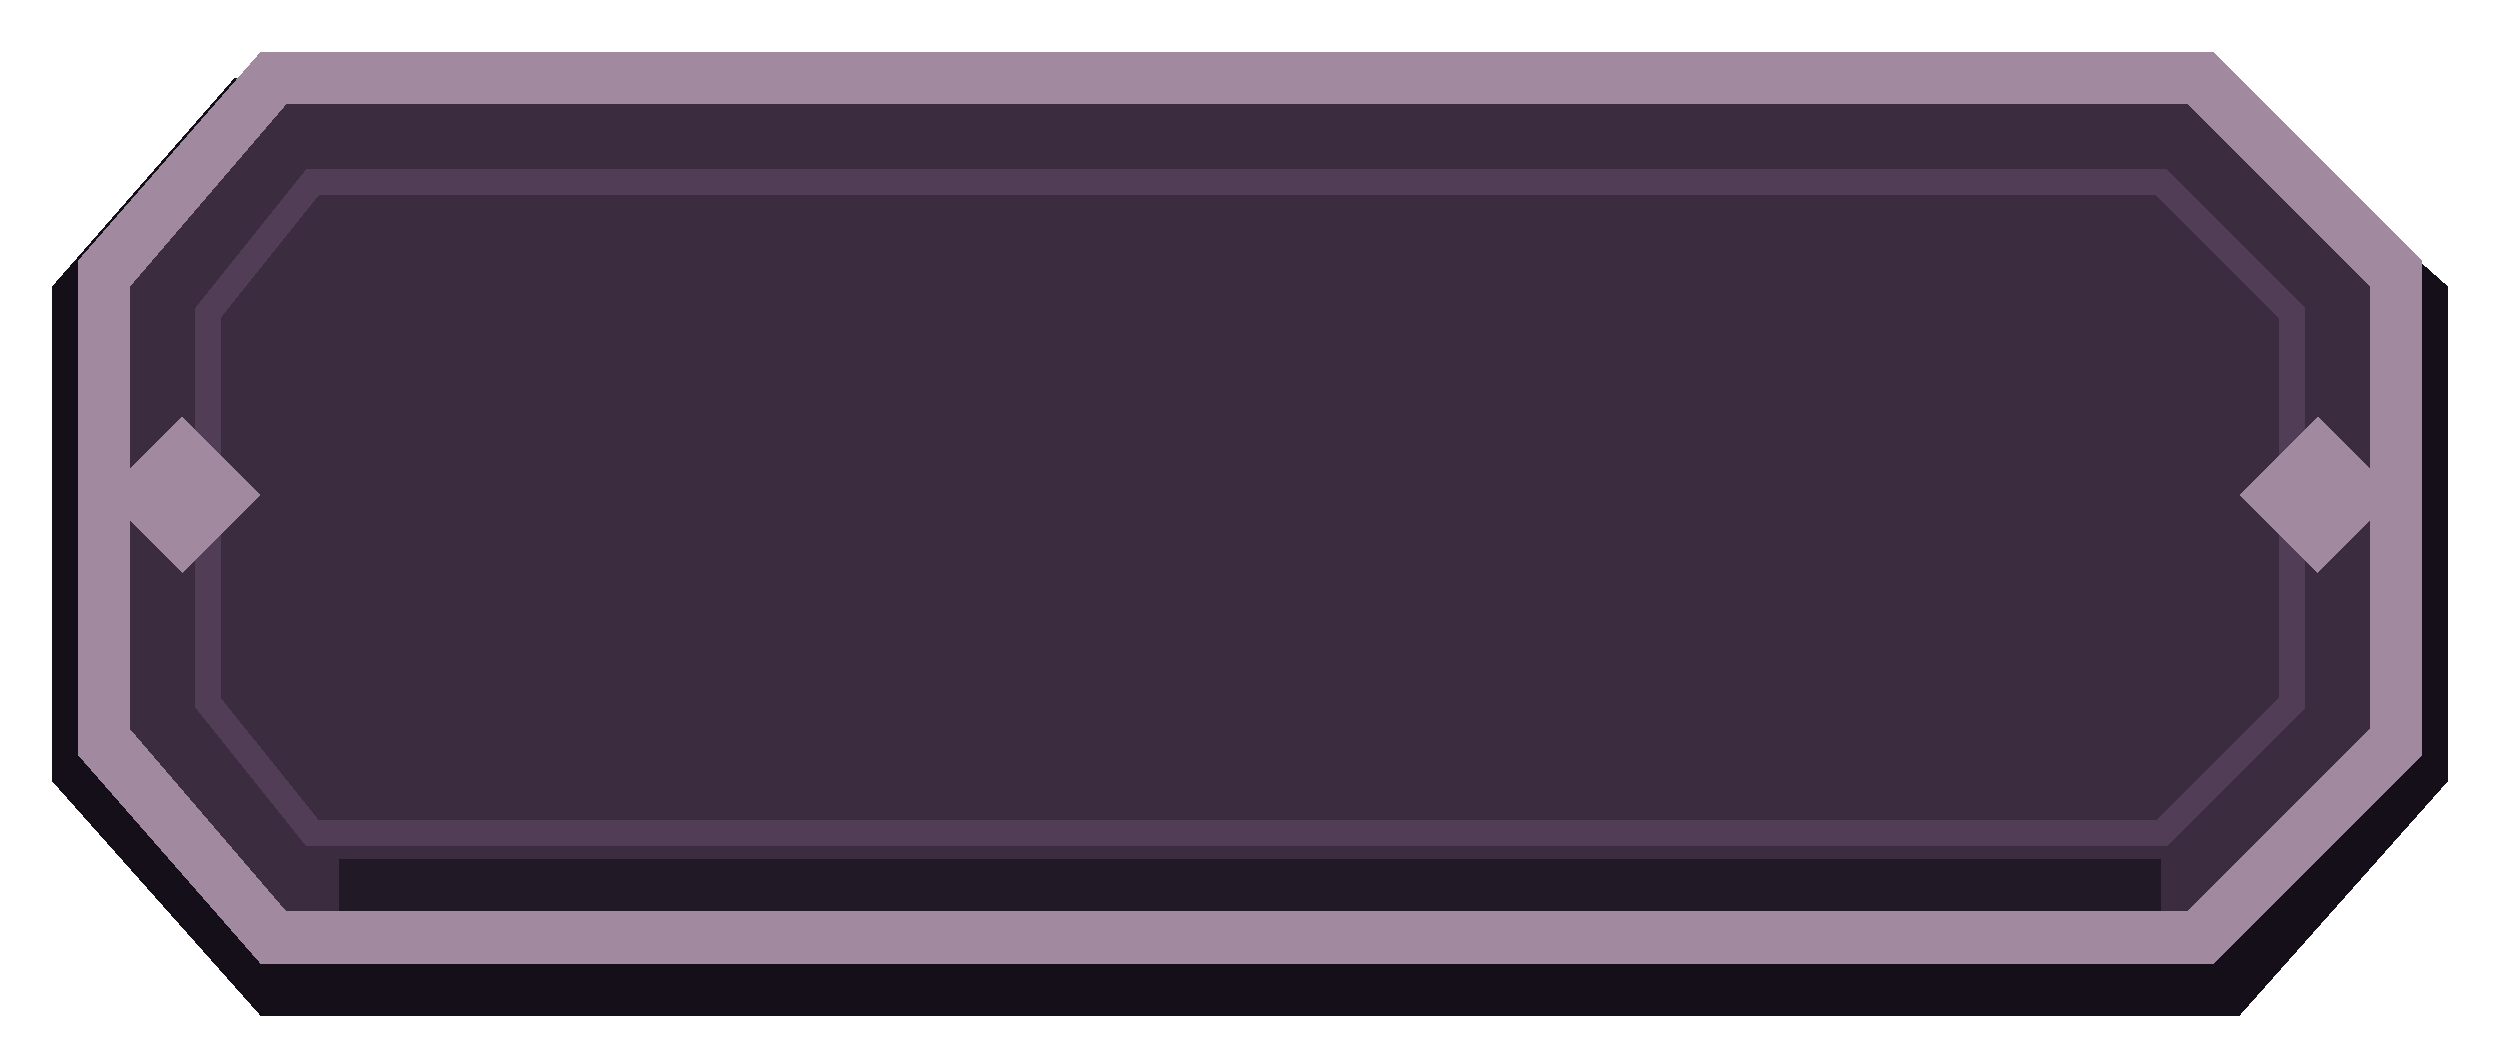
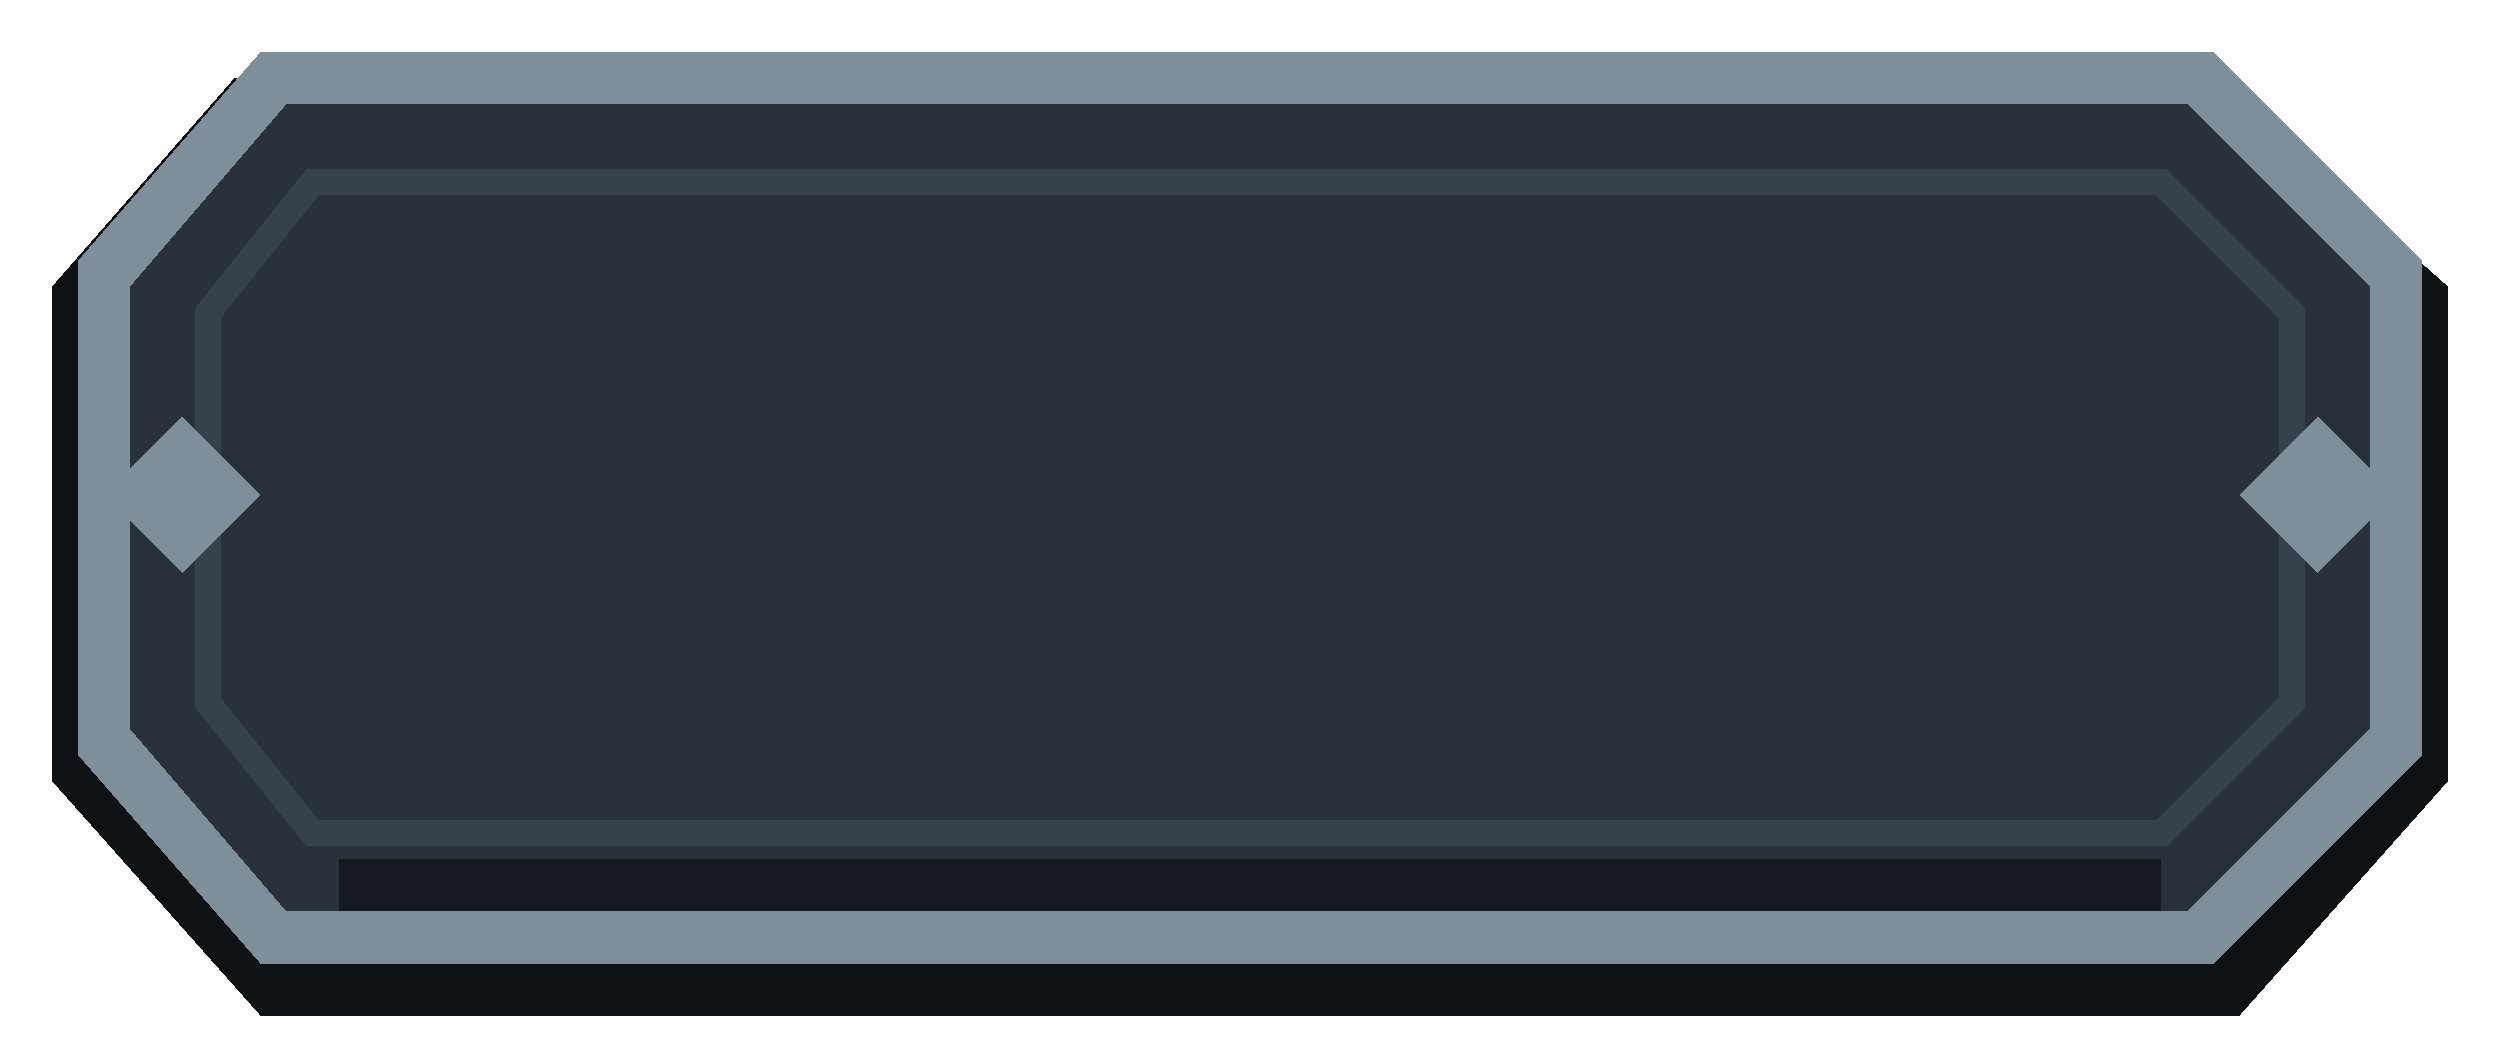
<svg xmlns="http://www.w3.org/2000/svg" width="96" height="40" viewBox="0 0 96 40" shape-rendering="crispEdges">
-   <path fill="#140f18" d="M9 3H85L94 11V30L86 39H10L2 30V11Z" />
-   <path fill="#a18aa0" d="M10 2H85L93 10V29L85 37H10L3 29V10Z" />
-   <path fill="#3b2c40" d="M11 4H84L91 11V28L84 35H11L5 28V11Z" />
-   <path fill="none" stroke="#513d55" d="M12 7H83L88 12V27L83 32H12L8 27V12Z" />
-   <path fill="#211925" d="M13 33H83V35H13Z" />
-   <path fill="#a18aa0" d="M4 19L7 16L10 19L7 22ZM86 19L89 16L92 19L89 22Z" />
+   <path fill="#0e1215" d="M9 3H85L94 11V30L86 39H10L2 30V11Z" />
+   <path fill="#7f8f99" d="M10 2H85L93 10V29L85 37H10L3 29V10Z" />
+   <path fill="#29323a" d="M11 4H84L91 11V28L84 35H11L5 28V11Z" />
+   <path fill="none" stroke="#36424b" d="M12 7H83L88 12V27L83 32H12L8 27V12Z" />
+   <path fill="#141a1f" d="M13 33H83V35H13Z" />
+   <path fill="#7f8f99" d="M4 19L7 16L10 19L7 22ZM86 19L89 16L92 19L89 22Z" />
</svg>
